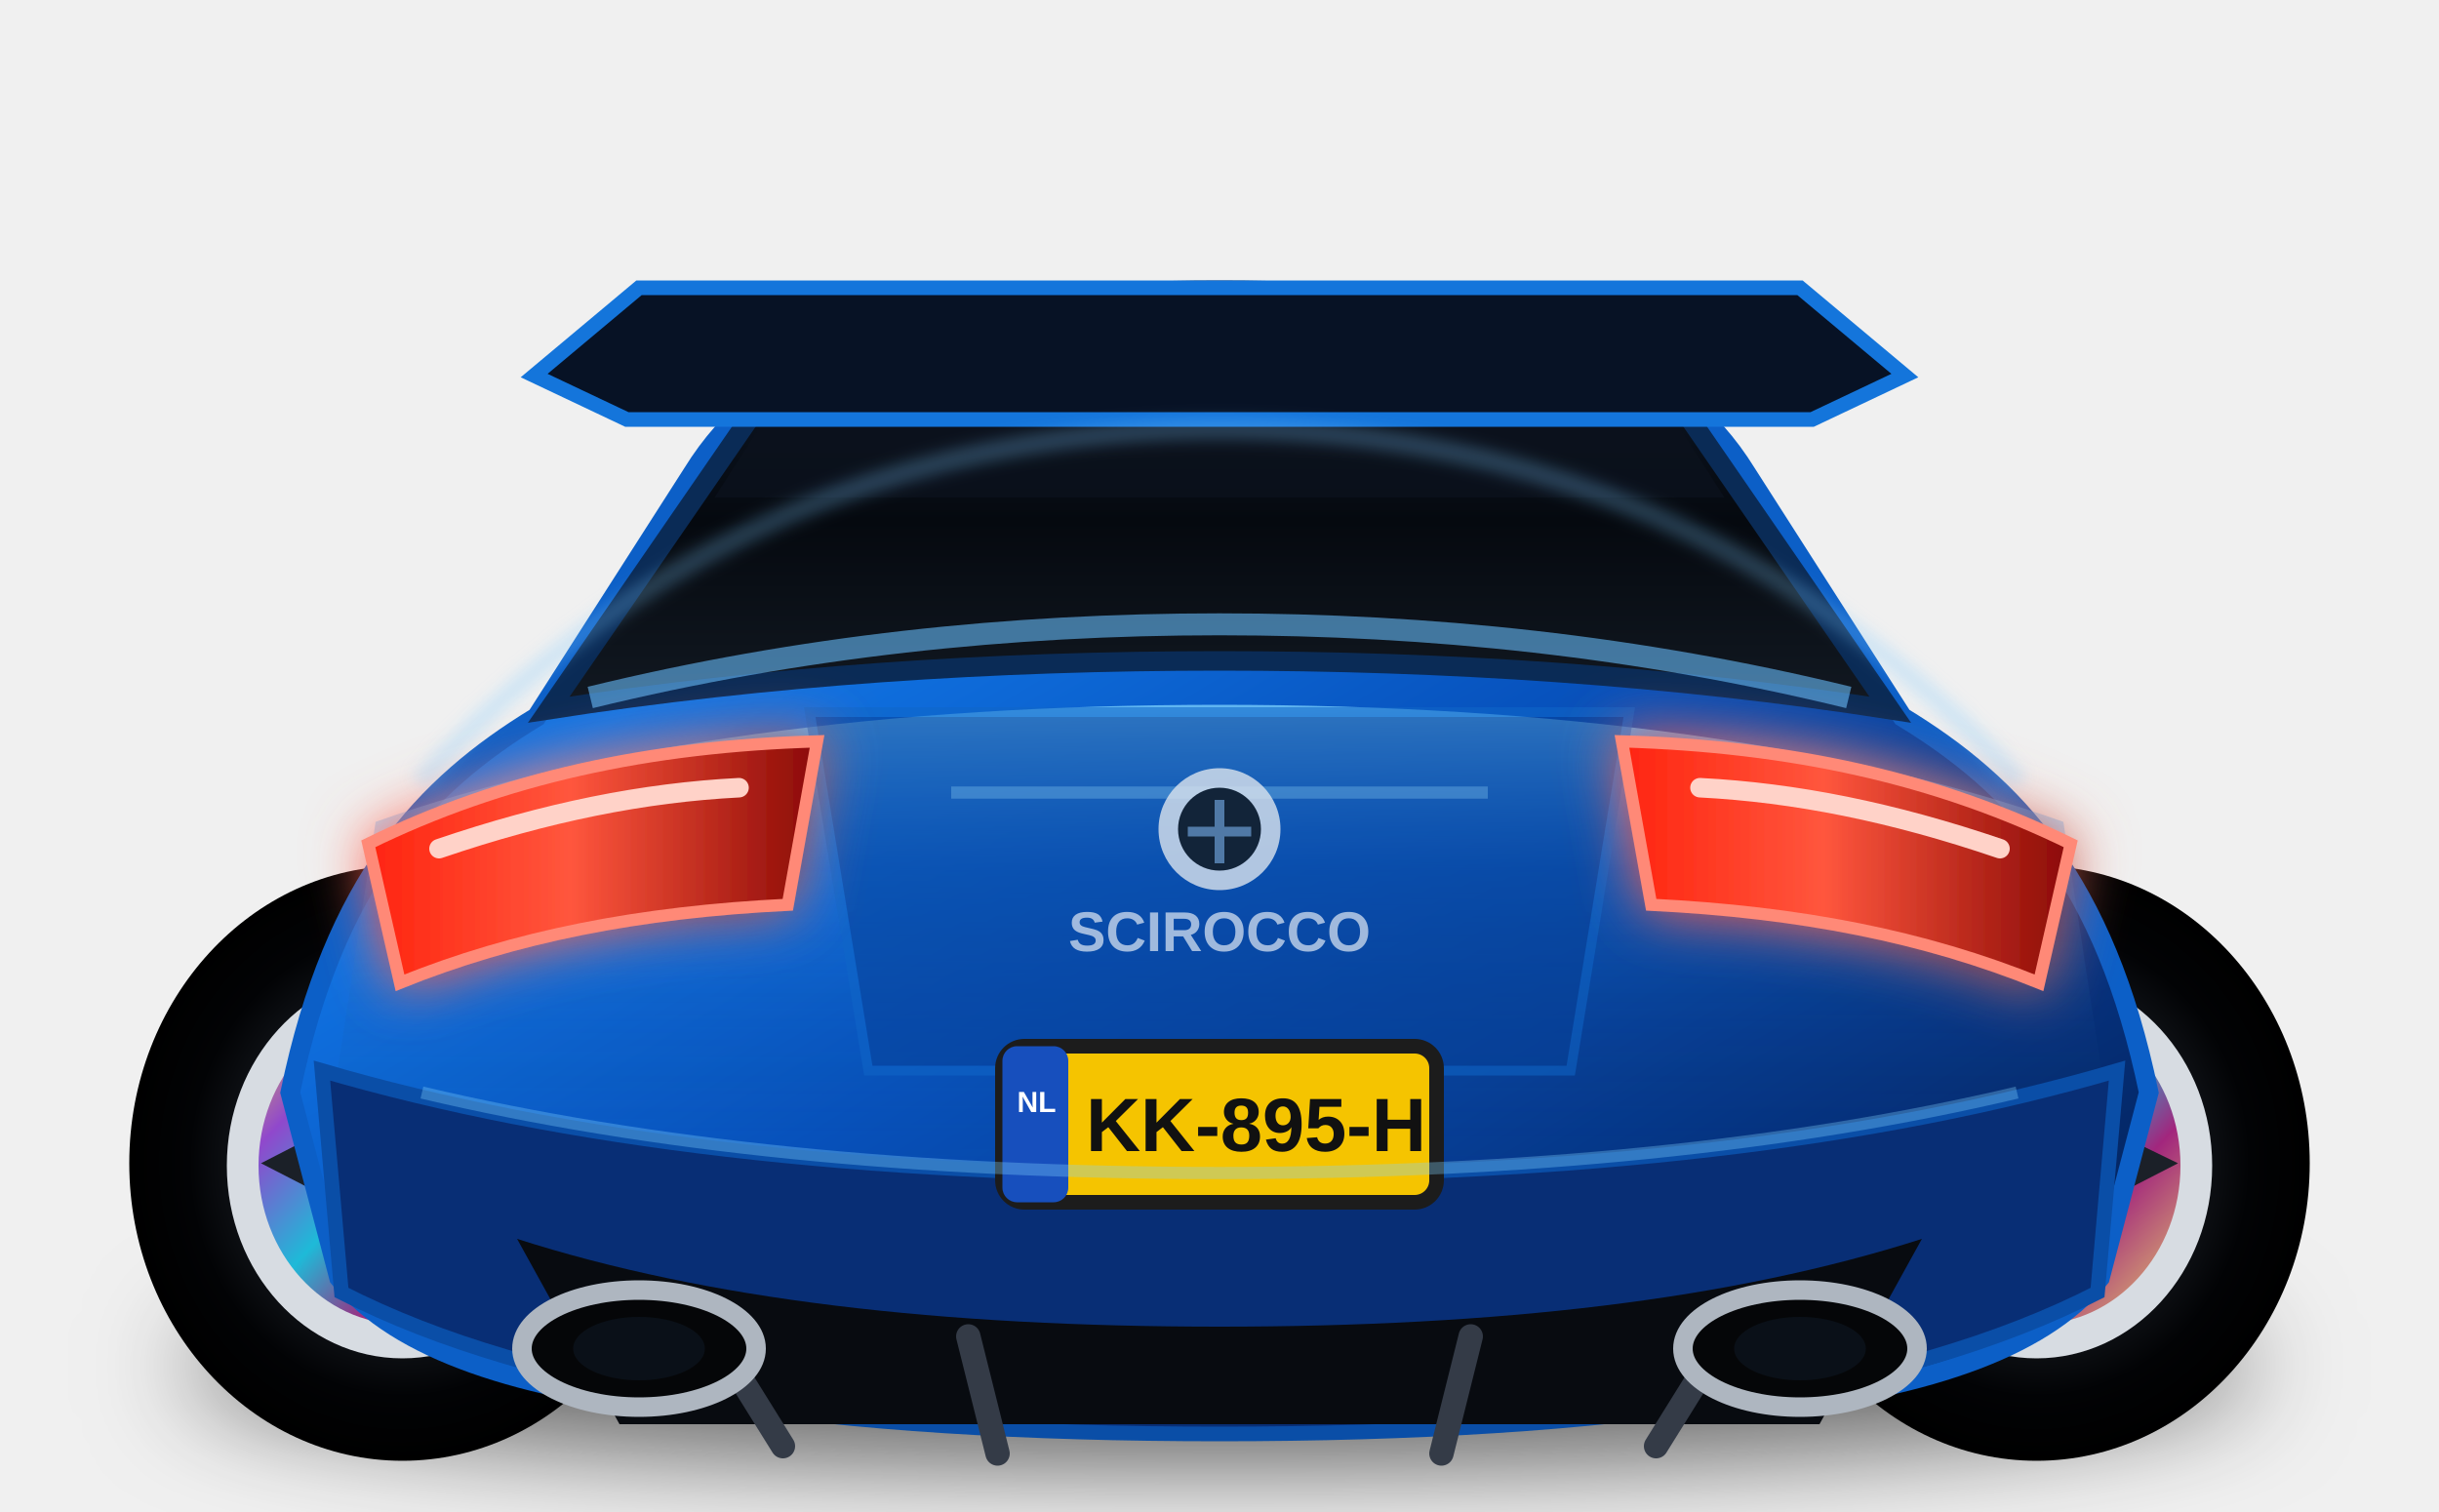
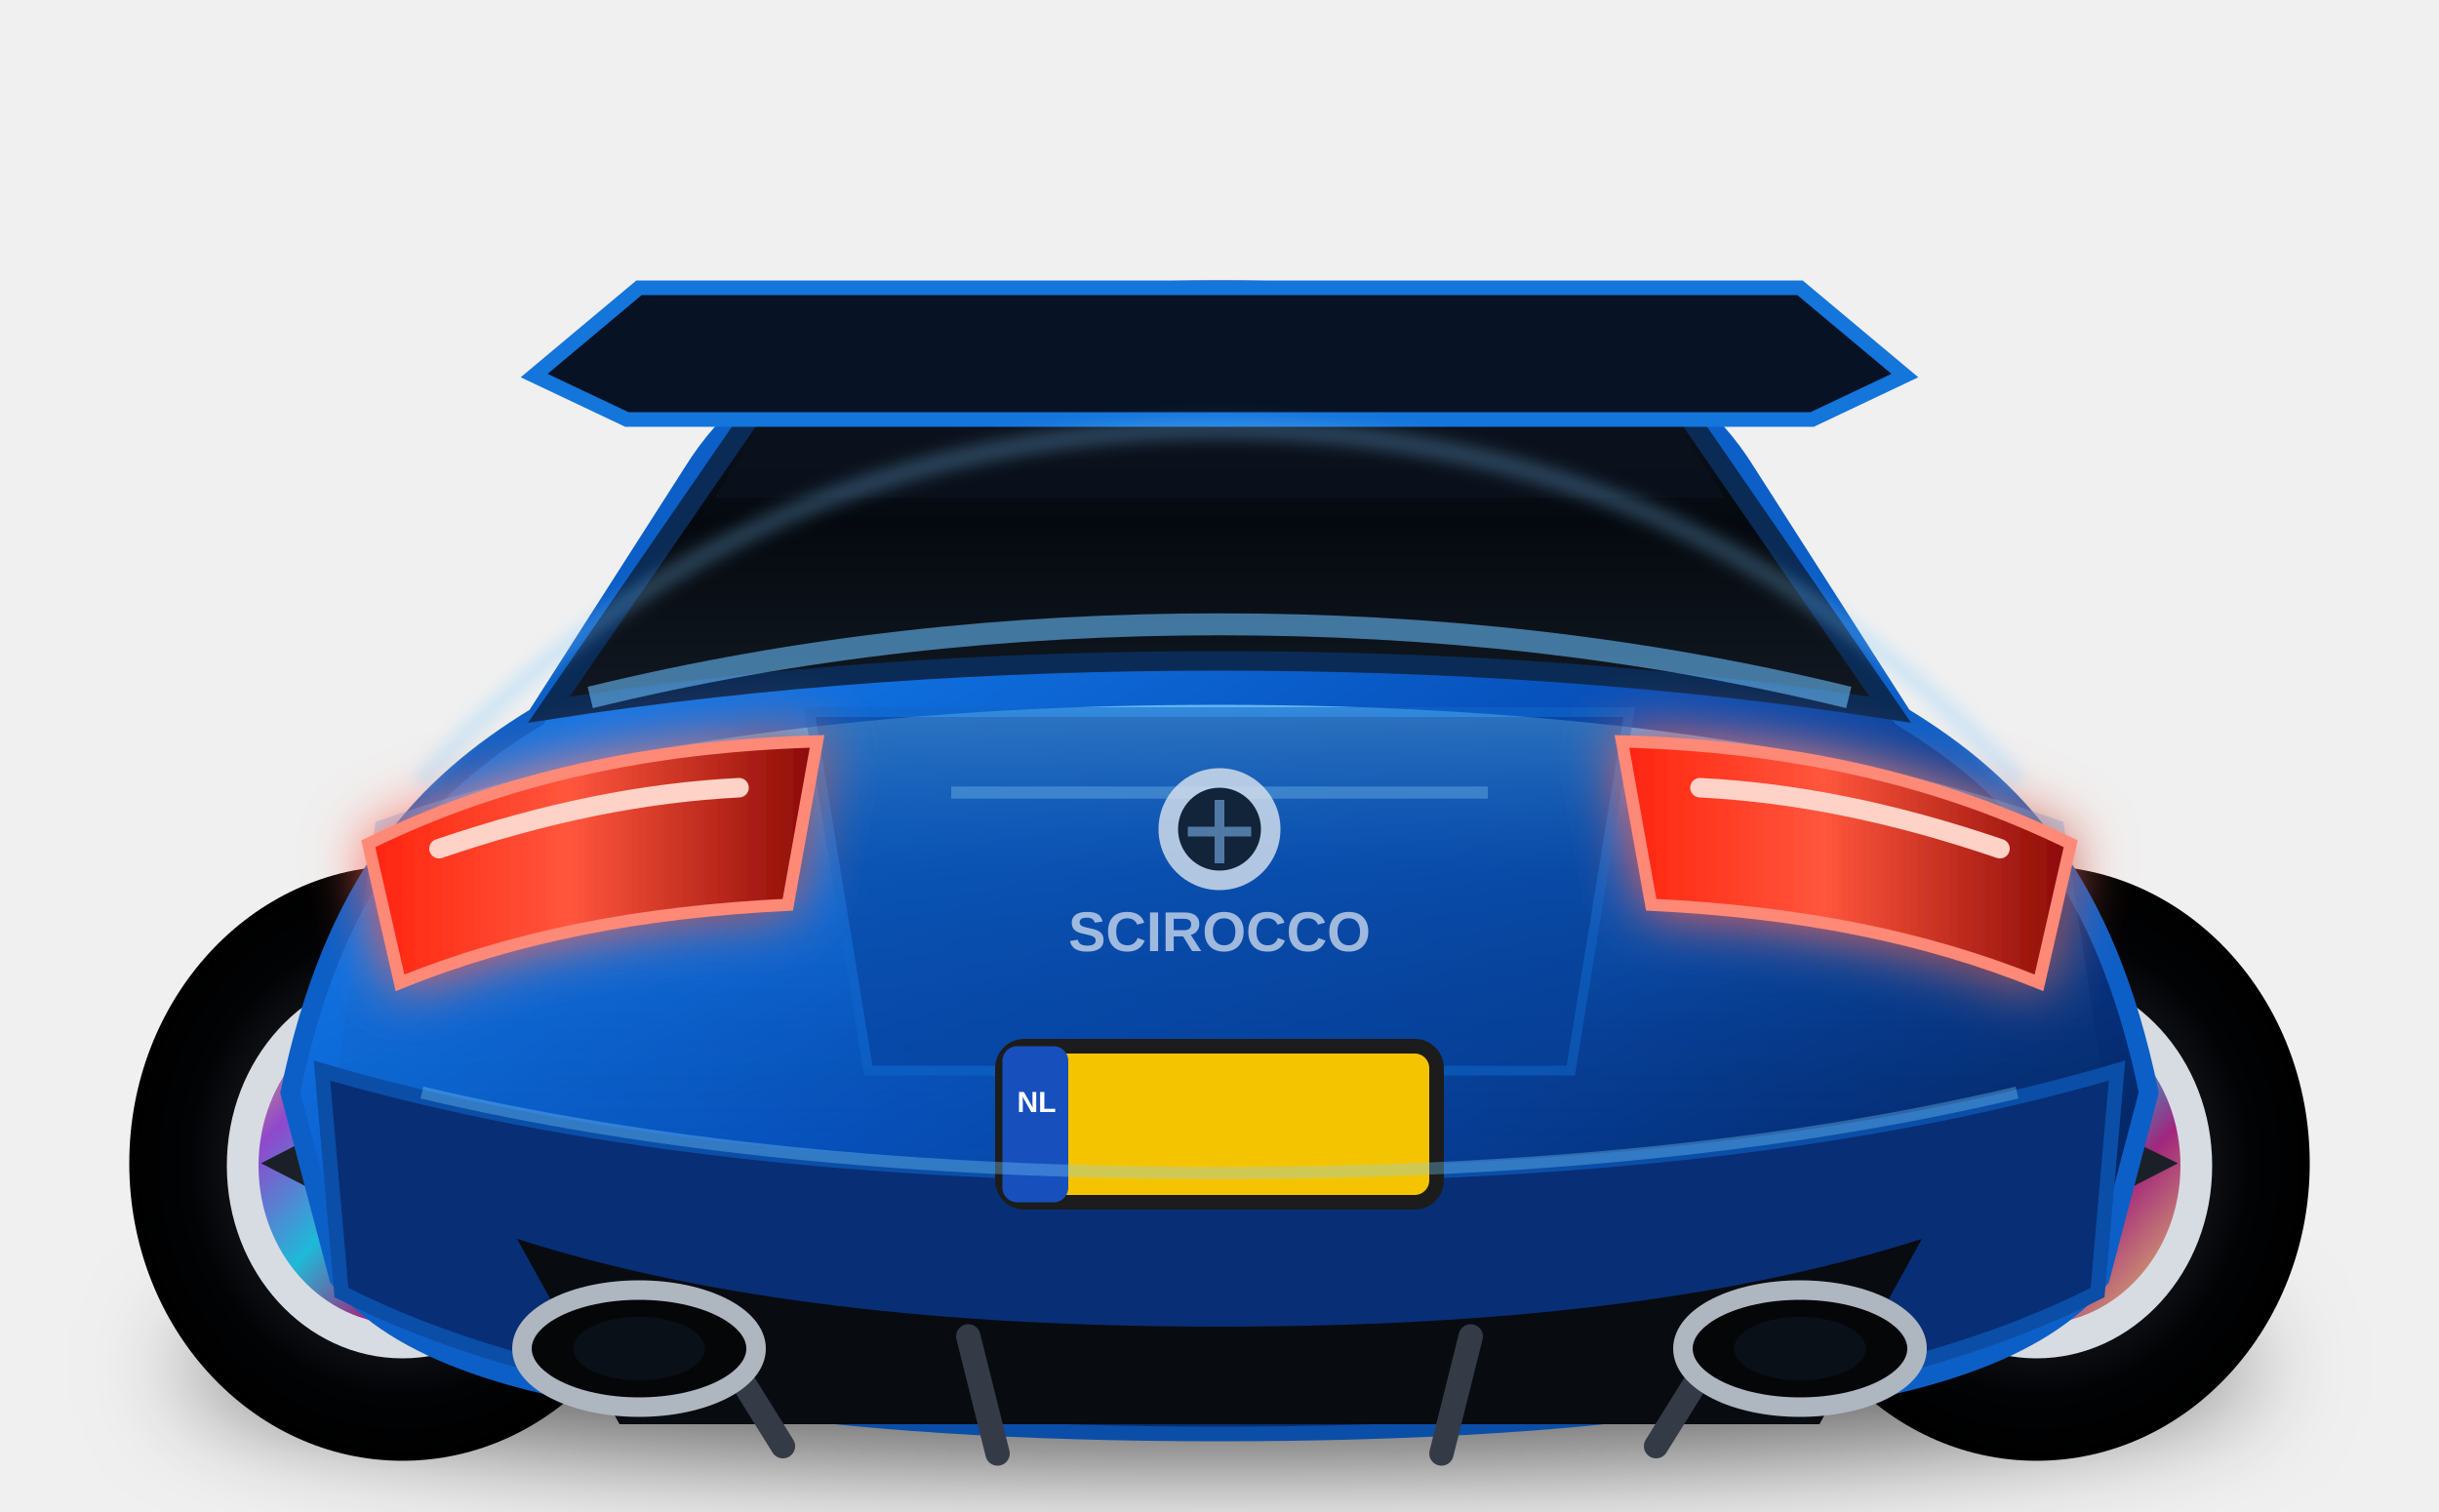
<svg xmlns="http://www.w3.org/2000/svg" viewBox="0 0 1000 620" role="img" aria-labelledby="title desc">
  <defs>
    <linearGradient id="body" x1="0" y1="0" x2="1" y2="1">
      <stop offset="0" stop-color="#0a49a7" />
      <stop offset="0.28" stop-color="#1176e6" />
      <stop offset="0.52" stop-color="#0752bd" />
      <stop offset="0.78" stop-color="#05327f" />
      <stop offset="1" stop-color="#031a48" />
    </linearGradient>
    <linearGradient id="bodyHi" x1="0" y1="0" x2="0" y2="1">
      <stop offset="0" stop-color="#7fd5ff" stop-opacity=".8" />
      <stop offset=".35" stop-color="#2d9cff" stop-opacity=".2" />
      <stop offset="1" stop-color="#001234" stop-opacity="0" />
    </linearGradient>
    <linearGradient id="glass" x1="0" y1="0" x2="0" y2="1">
      <stop offset="0" stop-color="#121d2f" />
      <stop offset=".55" stop-color="#05090f" />
      <stop offset="1" stop-color="#121922" />
    </linearGradient>
    <linearGradient id="tail" x1="0" y1="0" x2="1" y2="0">
      <stop offset="0" stop-color="#ff240f" />
      <stop offset=".45" stop-color="#ff563d" />
      <stop offset="1" stop-color="#8a0a06" />
    </linearGradient>
    <linearGradient id="rim" x1="0" y1="0" x2="1" y2="1">
      <stop offset="0" stop-color="#e6c04d" />
      <stop offset=".22" stop-color="#9048cc" />
      <stop offset=".47" stop-color="#1ebad8" />
      <stop offset=".68" stop-color="#a2267d" />
      <stop offset="1" stop-color="#e7d06c" />
    </linearGradient>
    <radialGradient id="tire" cx="50%" cy="50%" r="50%">
      <stop offset="0" stop-color="#262b32" />
      <stop offset=".56" stop-color="#12151a" />
      <stop offset=".78" stop-color="#020305" />
      <stop offset="1" stop-color="#000" />
    </radialGradient>
    <filter id="shadow" x="-30%" y="-50%" width="160%" height="210%">
      <feGaussianBlur stdDeviation="22" />
    </filter>
    <filter id="glow" x="-80%" y="-80%" width="260%" height="260%">
      <feGaussianBlur stdDeviation="12" result="b" />
      <feMerge>
        <feMergeNode in="b" />
        <feMergeNode in="SourceGraphic" />
      </feMerge>
    </filter>
    <filter id="soft" x="-30%" y="-30%" width="160%" height="160%">
      <feGaussianBlur stdDeviation="3" />
    </filter>
  </defs>
  <ellipse cx="500" cy="560" rx="425" ry="42" fill="#000" opacity=".58" filter="url(#shadow)" />
  <g id="rear-wheels">
    <ellipse cx="165" cy="477" rx="112" ry="122" fill="url(#tire)" />
    <ellipse cx="835" cy="477" rx="112" ry="122" fill="url(#tire)" />
    <ellipse cx="165" cy="478" rx="72" ry="79" fill="#d7dce2" />
    <ellipse cx="835" cy="478" rx="72" ry="79" fill="#d7dce2" />
    <ellipse cx="165" cy="478" rx="59" ry="65" fill="url(#rim)" />
    <ellipse cx="835" cy="478" rx="59" ry="65" fill="url(#rim)" />
    <g fill="#1b2028">
      <path d="M165 419l18 35-18 24-18-24z" />
      <path d="M223 477l-35 18-23-17 23-18z" />
      <path d="M165 537l-18-36 18-23 18 23z" />
      <path d="M107 477l35-18 23 18-23 18z" />
      <path d="M835 419l18 35-18 24-18-24z" />
      <path d="M893 477l-35 18-23-17 23-18z" />
      <path d="M835 537l-18-36 18-23 18 23z" />
      <path d="M777 477l35-18 23 18-23 18z" />
    </g>
    <ellipse cx="165" cy="478" rx="19" ry="21" fill="#0c1017" stroke="#dfe5ec" stroke-width="5" />
    <ellipse cx="835" cy="478" rx="19" ry="21" fill="#0c1017" stroke="#dfe5ec" stroke-width="5" />
    <path d="M207 437q22 39 0 80" fill="none" stroke="#ef2b26" stroke-width="14" stroke-linecap="round" />
    <path d="M793 437q-22 39 0 80" fill="none" stroke="#ef2b26" stroke-width="14" stroke-linecap="round" />
  </g>
  <path d="M119 448c18-87 55-126 101-154l64-100c29-47 88-74 216-74s187 27 216 74l64 100c46 28 83 67 101 154l-20 76c-24 30-75 46-143 53H282c-68-7-119-23-143-53z" fill="url(#body)" stroke="#0c5fc7" stroke-width="8" />
  <path d="M225 291l82-119c30-35 81-53 193-53s163 18 193 53l82 119c-90-14-183-20-275-20s-185 6-275 20z" fill="url(#glass)" stroke="#0a2b56" stroke-width="8" />
  <path d="M318 165c40-25 93-35 182-35s142 10 182 35l25 39H293z" fill="#0b111c" opacity=".82" />
  <path d="M262 118h476l43 36-38 18H257l-38-18z" fill="#071225" stroke="#1475db" stroke-width="6" />
  <path d="M242 286c86-21 172-30 258-30s172 9 258 30" fill="none" stroke="#69bfff" stroke-width="9" opacity=".58" />
  <path d="M154 337c90-32 210-48 346-48s256 16 346 48l17 111c-93 25-215 37-363 37s-270-12-363-37z" fill="url(#bodyHi)" opacity=".92" />
  <path d="M332 292h336l-24 147H356z" fill="#063f96" opacity=".54" stroke="#0e65c8" stroke-width="4" />
  <path d="M390 325h220" stroke="#9ee1ff" stroke-width="5" opacity=".28" />
  <circle cx="500" cy="340" r="25" fill="#dbe4ee" opacity=".8" />
  <circle cx="500" cy="340" r="17" fill="#122439" />
  <path d="M487 341h26M500 328v26" stroke="#83bfff" stroke-width="4" opacity=".55" />
  <text x="500" y="390" text-anchor="middle" font-family="Arial, sans-serif" font-size="23" font-weight="700" fill="#d9e5f3" opacity=".72">SCIROCCO</text>
  <g filter="url(#glow)">
    <path d="M151 346c55-27 115-40 184-42l-12 67c-61 3-112 13-159 32z" fill="url(#tail)" stroke="#ff8977" stroke-width="5" />
    <path d="M849 346c-55-27-115-40-184-42l12 67c61 3 112 13 159 32z" fill="url(#tail)" stroke="#ff8977" stroke-width="5" />
    <path d="M180 348c44-15 84-23 123-25" fill="none" stroke="#ffd2c8" stroke-width="8" stroke-linecap="round" />
    <path d="M820 348c-44-15-84-23-123-25" fill="none" stroke="#ffd2c8" stroke-width="8" stroke-linecap="round" />
  </g>
  <path d="M132 439c99 29 221 43 368 43s269-14 368-43l-8 91c-80 41-200 58-360 58s-280-17-360-58z" fill="#082e75" stroke="#0a4ea7" stroke-width="6" />
  <path d="M212 508c78 25 174 36 288 36s210-11 288-36l-42 76H254z" fill="#080b10" />
  <path d="M293 548l28 45M707 548l-28 45M397 548l12 48M603 548l-12 48" stroke="#343b47" stroke-width="10" stroke-linecap="round" />
  <rect x="411" y="429" width="178" height="64" rx="9" fill="#f5c400" stroke="#1c1c1c" stroke-width="6" />
  <rect x="411" y="429" width="27" height="64" rx="6" fill="#174fbd" />
  <text x="425" y="456" text-anchor="middle" font-family="Arial, sans-serif" font-size="12" font-weight="700" fill="#fff">NL</text>
-   <text x="515" y="472" text-anchor="middle" font-family="Arial, sans-serif" font-size="31" font-weight="800" fill="#111">KK-895-H</text>
+   <text x="515" y="472" text-anchor="middle" font-family="Arial, sans-serif" font-size="31" font-weight="800" fill="#111" />
  <g>
    <ellipse cx="262" cy="553" rx="48" ry="24" fill="#050608" stroke="#aeb6c0" stroke-width="8" />
    <ellipse cx="738" cy="553" rx="48" ry="24" fill="#050608" stroke="#aeb6c0" stroke-width="8" />
    <ellipse cx="262" cy="553" rx="27" ry="13" fill="#0a1018" />
    <ellipse cx="738" cy="553" rx="27" ry="13" fill="#0a1018" />
  </g>
  <path d="M172 321c84-93 194-145 328-145s244 52 328 145" fill="none" stroke="#7ecaff" stroke-width="8" opacity=".28" filter="url(#soft)" />
  <path d="M173 448c93 22 202 33 327 33s234-11 327-33" fill="none" stroke="#83d4ff" stroke-width="5" opacity=".33" />
</svg>
